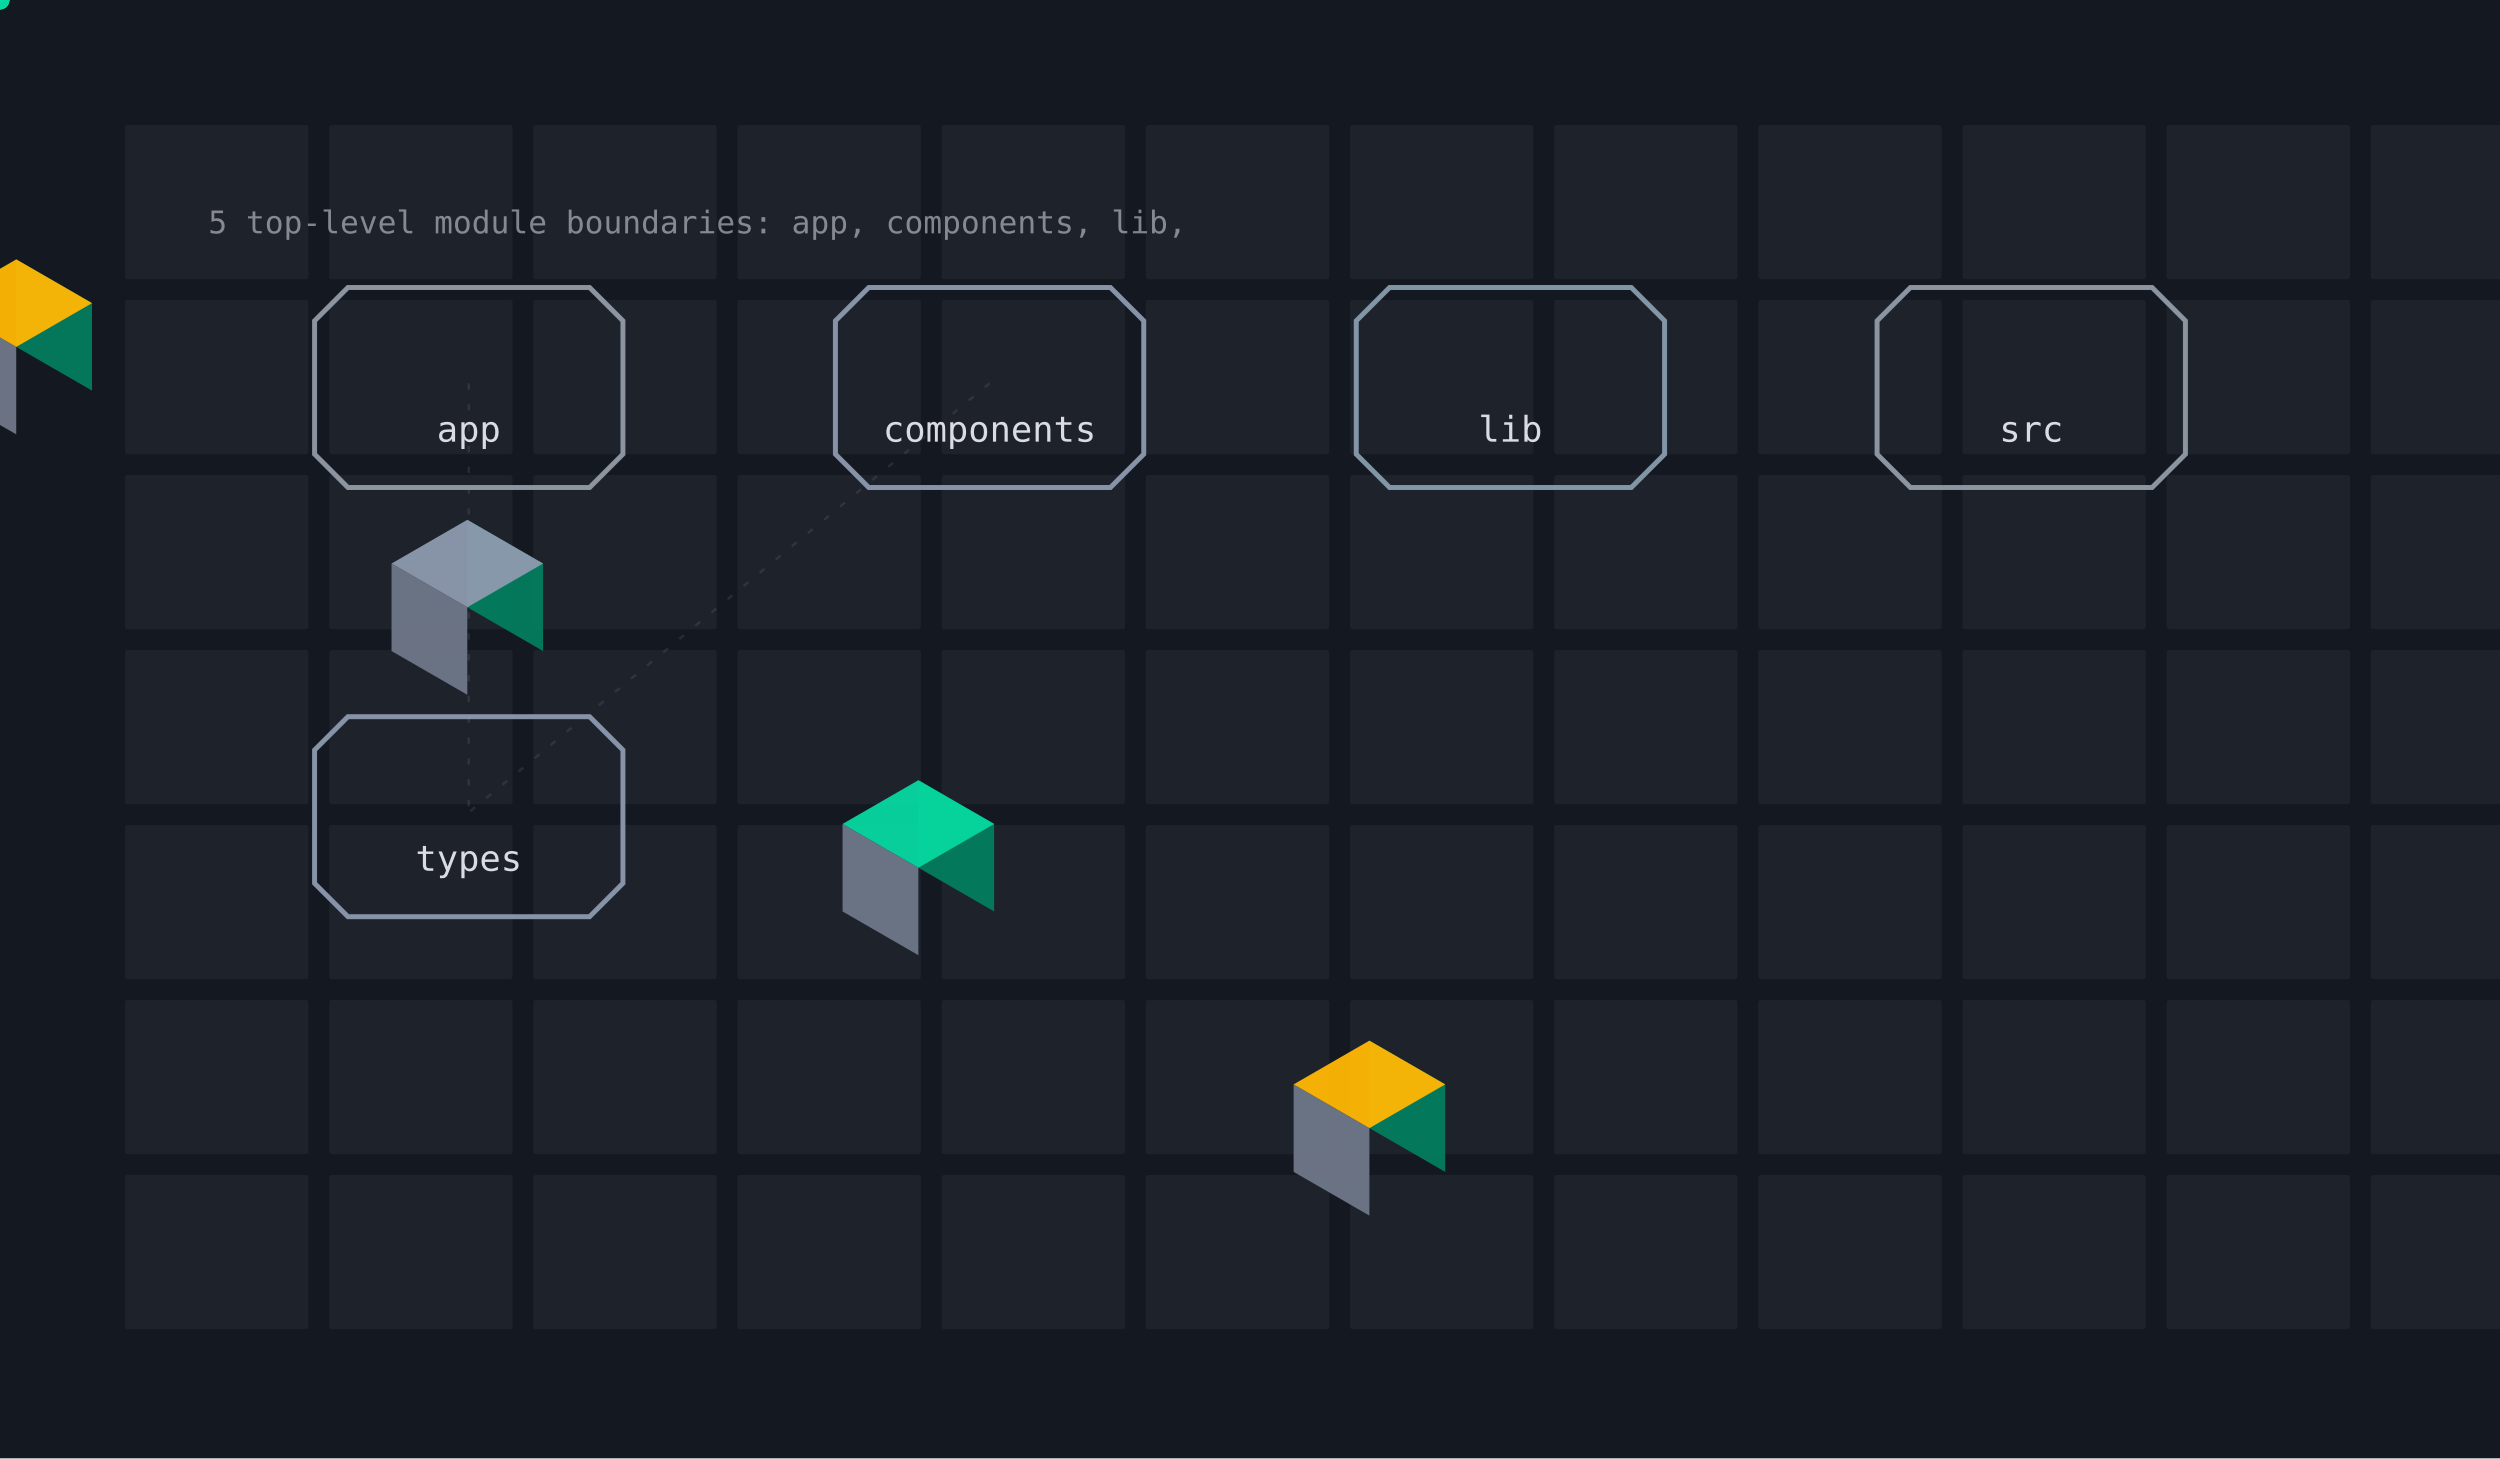
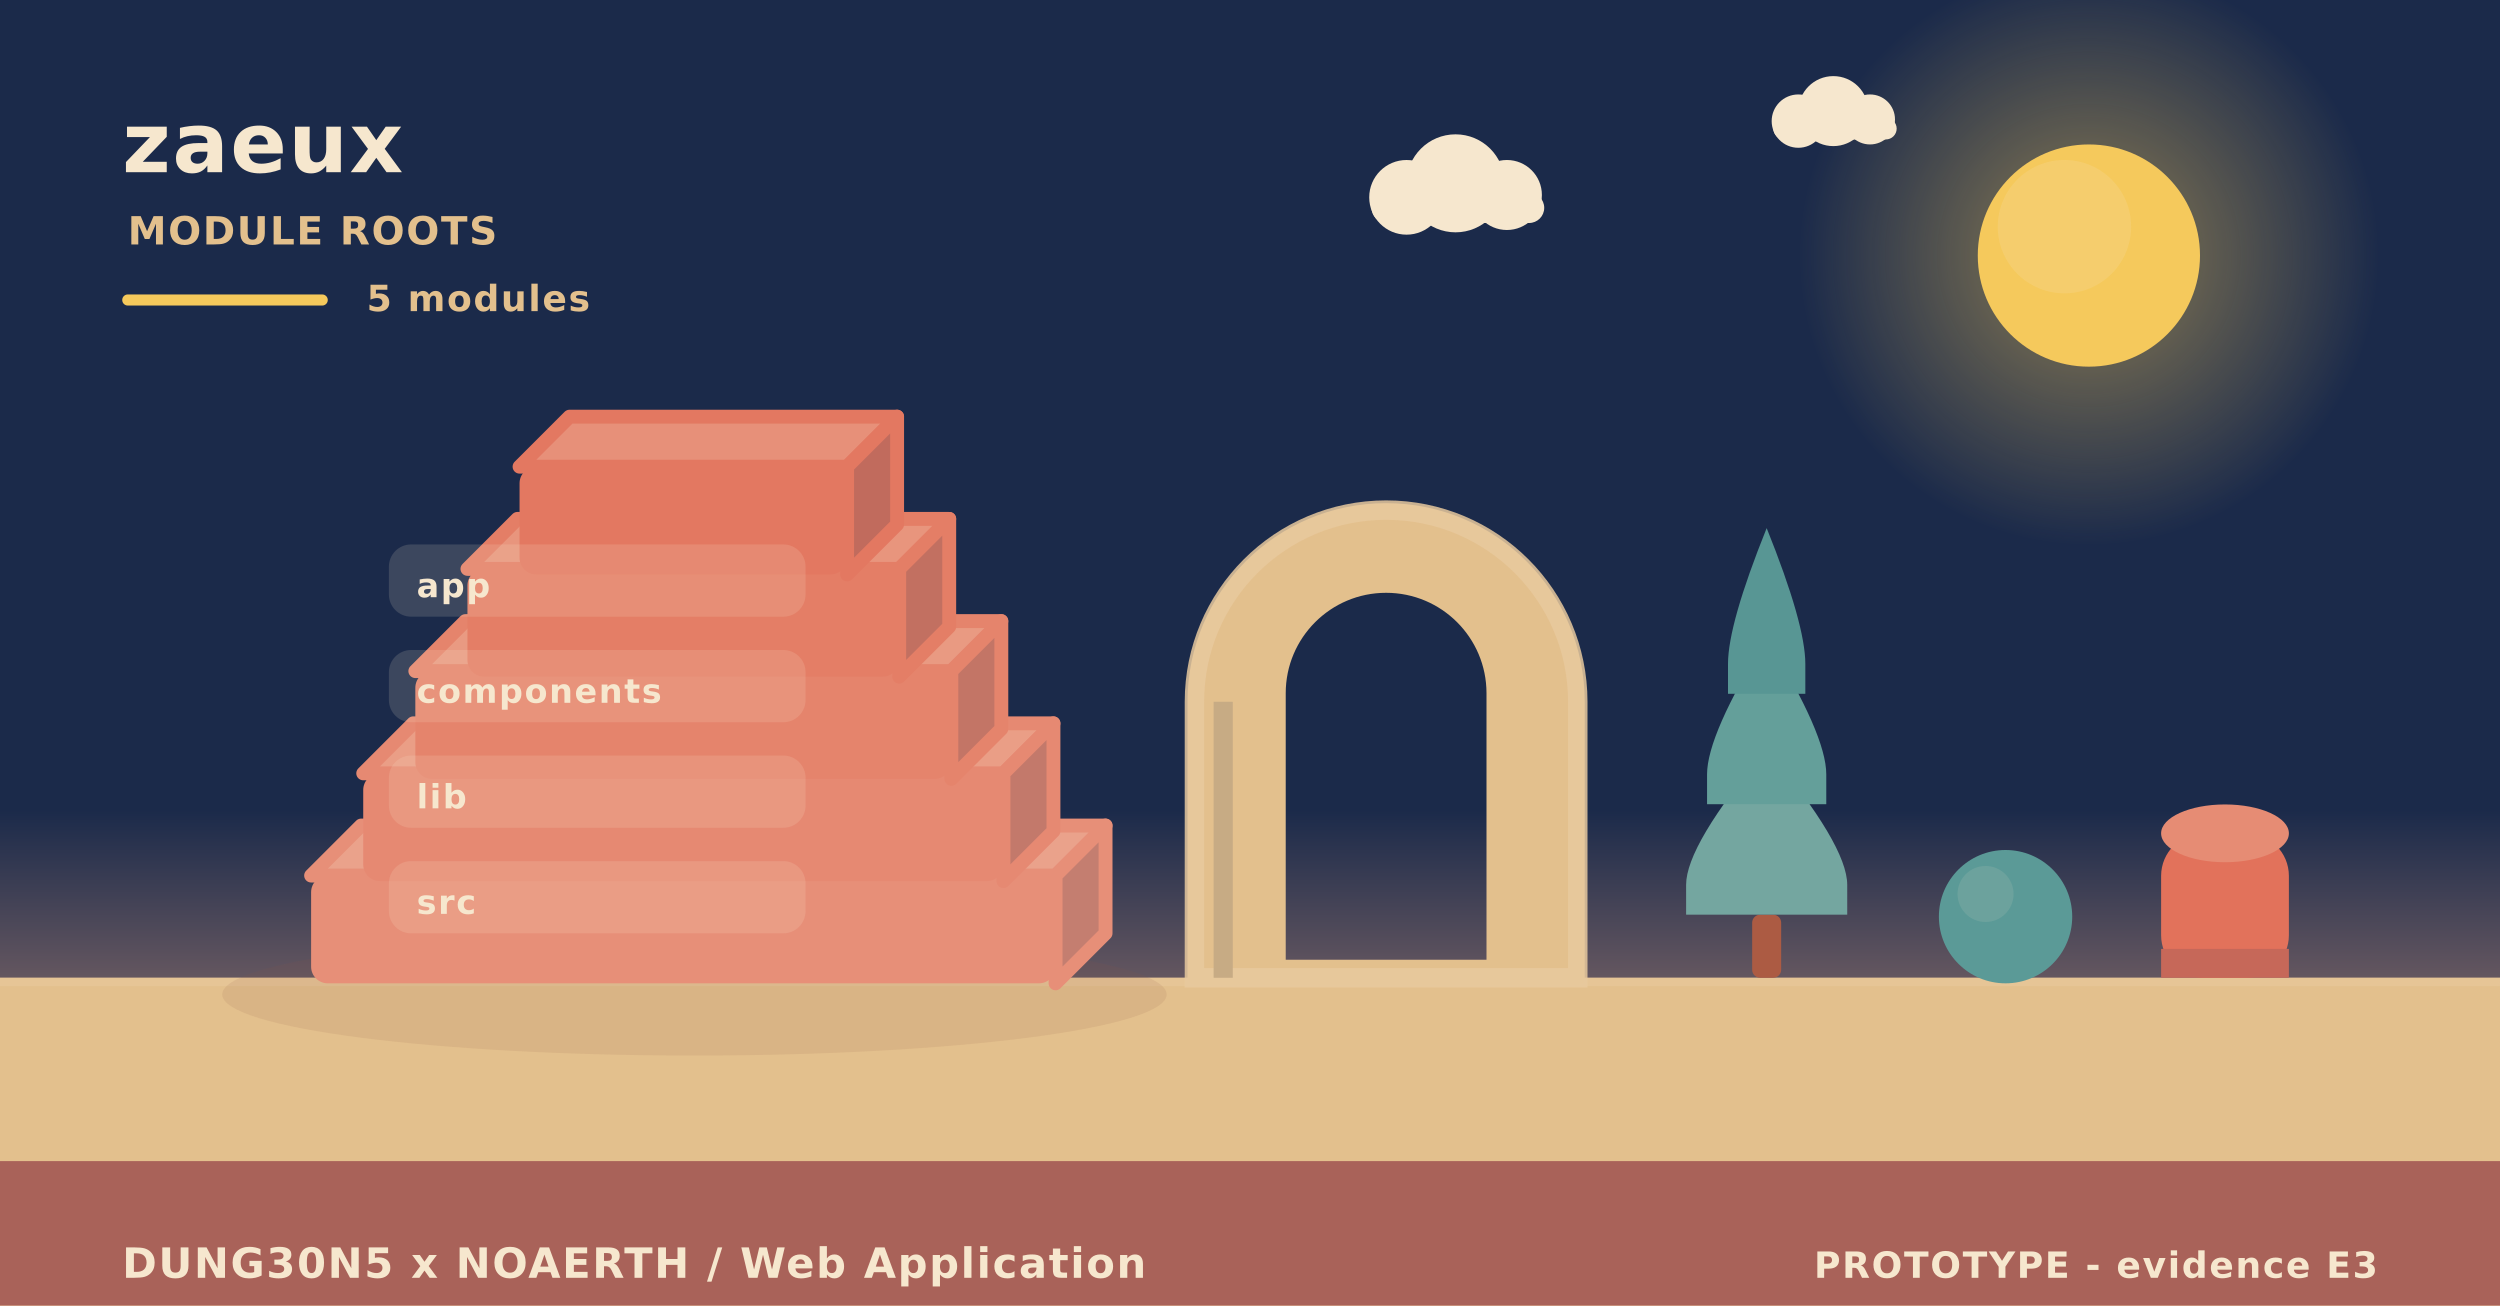
- <svg xmlns="http://www.w3.org/2000/svg" viewBox="0 0 1200 700" width="1200" height="700" role="img" aria-label="zaeux architecture">
-   <rect width="1200" height="700" fill="#141821" />
-   <defs>
-     <linearGradient id="ga" x1="0" y1="0" x2="1" y2="1">
-       <stop offset="0%" stop-color="#ffb703" />
-       <stop offset="100%" stop-color="#8d99ae" />
-     </linearGradient>
-   </defs>
-   <rect x="60.00" y="60.00" width="88.00" height="74.00" rx="1.20" fill="#eef1f6" opacity="0.05" />
-   <rect x="158.00" y="60.00" width="88.00" height="74.00" rx="1.20" fill="#eef1f6" opacity="0.05" />
-   <rect x="256.00" y="60.00" width="88.00" height="74.00" rx="1.20" fill="#eef1f6" opacity="0.05" />
-   <rect x="354.00" y="60.00" width="88.00" height="74.00" rx="1.20" fill="#eef1f6" opacity="0.05" />
-   <rect x="452.00" y="60.00" width="88.00" height="74.00" rx="1.20" fill="#eef1f6" opacity="0.05" />
-   <rect x="550.00" y="60.00" width="88.00" height="74.00" rx="1.20" fill="#eef1f6" opacity="0.05" />
-   <rect x="648.00" y="60.00" width="88.00" height="74.00" rx="1.20" fill="#eef1f6" opacity="0.05" />
-   <rect x="746.00" y="60.00" width="88.00" height="74.00" rx="1.20" fill="#eef1f6" opacity="0.05" />
-   <rect x="844.00" y="60.00" width="88.00" height="74.00" rx="1.20" fill="#eef1f6" opacity="0.05" />
-   <rect x="942.00" y="60.00" width="88.00" height="74.00" rx="1.20" fill="#eef1f6" opacity="0.05" />
-   <rect x="1040.00" y="60.00" width="88.00" height="74.00" rx="1.20" fill="#eef1f6" opacity="0.05" />
-   <rect x="1138.00" y="60.00" width="88.00" height="74.00" rx="1.20" fill="#eef1f6" opacity="0.05" />
-   <rect x="60.00" y="144.00" width="88.00" height="74.00" rx="1.20" fill="#eef1f6" opacity="0.05" />
-   <rect x="158.00" y="144.00" width="88.00" height="74.00" rx="1.20" fill="#eef1f6" opacity="0.05" />
-   <rect x="256.00" y="144.00" width="88.00" height="74.00" rx="1.20" fill="#eef1f6" opacity="0.05" />
-   <rect x="354.00" y="144.00" width="88.00" height="74.00" rx="1.20" fill="#eef1f6" opacity="0.05" />
-   <rect x="452.00" y="144.00" width="88.00" height="74.00" rx="1.20" fill="#eef1f6" opacity="0.05" />
-   <rect x="550.00" y="144.00" width="88.00" height="74.00" rx="1.20" fill="#eef1f6" opacity="0.05" />
-   <rect x="648.00" y="144.00" width="88.00" height="74.00" rx="1.20" fill="#eef1f6" opacity="0.05" />
-   <rect x="746.00" y="144.00" width="88.00" height="74.00" rx="1.20" fill="#eef1f6" opacity="0.05" />
-   <rect x="844.00" y="144.00" width="88.00" height="74.00" rx="1.20" fill="#eef1f6" opacity="0.05" />
-   <rect x="942.00" y="144.00" width="88.00" height="74.00" rx="1.20" fill="#eef1f6" opacity="0.05" />
-   <rect x="1040.00" y="144.00" width="88.00" height="74.00" rx="1.20" fill="#eef1f6" opacity="0.05" />
-   <rect x="1138.00" y="144.00" width="88.00" height="74.00" rx="1.20" fill="#eef1f6" opacity="0.05" />
-   <rect x="60.00" y="228.00" width="88.00" height="74.00" rx="1.20" fill="#eef1f6" opacity="0.05" />
-   <rect x="158.00" y="228.00" width="88.00" height="74.00" rx="1.20" fill="#eef1f6" opacity="0.05" />
-   <rect x="256.00" y="228.00" width="88.00" height="74.00" rx="1.20" fill="#eef1f6" opacity="0.05" />
-   <rect x="354.00" y="228.00" width="88.00" height="74.00" rx="1.20" fill="#eef1f6" opacity="0.05" />
-   <rect x="452.00" y="228.00" width="88.00" height="74.00" rx="1.20" fill="#eef1f6" opacity="0.05" />
-   <rect x="550.00" y="228.00" width="88.00" height="74.00" rx="1.20" fill="#eef1f6" opacity="0.05" />
-   <rect x="648.00" y="228.00" width="88.00" height="74.00" rx="1.20" fill="#eef1f6" opacity="0.05" />
-   <rect x="746.00" y="228.00" width="88.00" height="74.00" rx="1.20" fill="#eef1f6" opacity="0.05" />
-   <rect x="844.00" y="228.00" width="88.00" height="74.00" rx="1.20" fill="#eef1f6" opacity="0.05" />
-   <rect x="942.00" y="228.00" width="88.00" height="74.00" rx="1.20" fill="#eef1f6" opacity="0.05" />
-   <rect x="1040.00" y="228.00" width="88.00" height="74.00" rx="1.20" fill="#eef1f6" opacity="0.05" />
-   <rect x="1138.00" y="228.00" width="88.00" height="74.00" rx="1.20" fill="#eef1f6" opacity="0.05" />
-   <rect x="60.00" y="312.00" width="88.00" height="74.00" rx="1.20" fill="#eef1f6" opacity="0.05" />
-   <rect x="158.00" y="312.00" width="88.00" height="74.00" rx="1.20" fill="#eef1f6" opacity="0.05" />
-   <rect x="256.00" y="312.00" width="88.00" height="74.00" rx="1.20" fill="#eef1f6" opacity="0.05" />
-   <rect x="354.00" y="312.00" width="88.00" height="74.00" rx="1.20" fill="#eef1f6" opacity="0.05" />
-   <rect x="452.00" y="312.00" width="88.00" height="74.00" rx="1.20" fill="#eef1f6" opacity="0.05" />
-   <rect x="550.00" y="312.00" width="88.00" height="74.00" rx="1.20" fill="#eef1f6" opacity="0.05" />
-   <rect x="648.00" y="312.00" width="88.00" height="74.00" rx="1.20" fill="#eef1f6" opacity="0.05" />
-   <rect x="746.00" y="312.00" width="88.00" height="74.00" rx="1.20" fill="#eef1f6" opacity="0.05" />
-   <rect x="844.00" y="312.00" width="88.00" height="74.00" rx="1.20" fill="#eef1f6" opacity="0.05" />
-   <rect x="942.00" y="312.00" width="88.00" height="74.00" rx="1.20" fill="#eef1f6" opacity="0.05" />
-   <rect x="1040.00" y="312.00" width="88.00" height="74.00" rx="1.20" fill="#eef1f6" opacity="0.05" />
-   <rect x="1138.00" y="312.00" width="88.00" height="74.00" rx="1.20" fill="#eef1f6" opacity="0.05" />
-   <rect x="60.00" y="396.00" width="88.00" height="74.00" rx="1.20" fill="#eef1f6" opacity="0.05" />
-   <rect x="158.00" y="396.00" width="88.00" height="74.00" rx="1.20" fill="#eef1f6" opacity="0.05" />
-   <rect x="256.00" y="396.00" width="88.00" height="74.00" rx="1.20" fill="#eef1f6" opacity="0.05" />
-   <rect x="354.00" y="396.00" width="88.00" height="74.00" rx="1.20" fill="#eef1f6" opacity="0.05" />
-   <rect x="452.00" y="396.00" width="88.00" height="74.00" rx="1.20" fill="#eef1f6" opacity="0.05" />
-   <rect x="550.00" y="396.00" width="88.00" height="74.00" rx="1.20" fill="#eef1f6" opacity="0.05" />
-   <rect x="648.00" y="396.00" width="88.00" height="74.00" rx="1.20" fill="#eef1f6" opacity="0.05" />
-   <rect x="746.00" y="396.00" width="88.00" height="74.00" rx="1.20" fill="#eef1f6" opacity="0.05" />
-   <rect x="844.00" y="396.00" width="88.00" height="74.00" rx="1.20" fill="#eef1f6" opacity="0.05" />
-   <rect x="942.00" y="396.00" width="88.00" height="74.00" rx="1.20" fill="#eef1f6" opacity="0.05" />
-   <rect x="1040.00" y="396.00" width="88.00" height="74.00" rx="1.20" fill="#eef1f6" opacity="0.05" />
-   <rect x="1138.00" y="396.00" width="88.00" height="74.00" rx="1.20" fill="#eef1f6" opacity="0.05" />
-   <rect x="60.00" y="480.00" width="88.00" height="74.00" rx="1.20" fill="#eef1f6" opacity="0.05" />
-   <rect x="158.00" y="480.00" width="88.00" height="74.00" rx="1.20" fill="#eef1f6" opacity="0.05" />
-   <rect x="256.00" y="480.00" width="88.00" height="74.00" rx="1.20" fill="#eef1f6" opacity="0.05" />
-   <rect x="354.00" y="480.00" width="88.00" height="74.00" rx="1.20" fill="#eef1f6" opacity="0.05" />
-   <rect x="452.00" y="480.00" width="88.00" height="74.00" rx="1.20" fill="#eef1f6" opacity="0.05" />
-   <rect x="550.00" y="480.00" width="88.00" height="74.00" rx="1.20" fill="#eef1f6" opacity="0.05" />
-   <rect x="648.00" y="480.00" width="88.00" height="74.00" rx="1.20" fill="#eef1f6" opacity="0.05" />
-   <rect x="746.00" y="480.00" width="88.00" height="74.00" rx="1.20" fill="#eef1f6" opacity="0.05" />
-   <rect x="844.00" y="480.00" width="88.00" height="74.00" rx="1.20" fill="#eef1f6" opacity="0.05" />
-   <rect x="942.00" y="480.00" width="88.00" height="74.00" rx="1.20" fill="#eef1f6" opacity="0.05" />
-   <rect x="1040.00" y="480.00" width="88.00" height="74.00" rx="1.20" fill="#eef1f6" opacity="0.05" />
-   <rect x="1138.00" y="480.00" width="88.00" height="74.00" rx="1.20" fill="#eef1f6" opacity="0.05" />
-   <rect x="60.00" y="564.00" width="88.00" height="74.00" rx="1.20" fill="#eef1f6" opacity="0.05" />
-   <rect x="158.00" y="564.00" width="88.00" height="74.00" rx="1.20" fill="#eef1f6" opacity="0.05" />
-   <rect x="256.00" y="564.00" width="88.00" height="74.00" rx="1.20" fill="#eef1f6" opacity="0.05" />
-   <rect x="354.00" y="564.00" width="88.00" height="74.00" rx="1.20" fill="#eef1f6" opacity="0.05" />
-   <rect x="452.00" y="564.00" width="88.00" height="74.00" rx="1.20" fill="#eef1f6" opacity="0.05" />
-   <rect x="550.00" y="564.00" width="88.00" height="74.00" rx="1.20" fill="#eef1f6" opacity="0.05" />
-   <rect x="648.00" y="564.00" width="88.00" height="74.00" rx="1.20" fill="#eef1f6" opacity="0.05" />
-   <rect x="746.00" y="564.00" width="88.00" height="74.00" rx="1.20" fill="#eef1f6" opacity="0.05" />
-   <rect x="844.00" y="564.00" width="88.00" height="74.00" rx="1.20" fill="#eef1f6" opacity="0.05" />
-   <rect x="942.00" y="564.00" width="88.00" height="74.00" rx="1.20" fill="#eef1f6" opacity="0.05" />
-   <rect x="1040.00" y="564.00" width="88.00" height="74.00" rx="1.20" fill="#eef1f6" opacity="0.05" />
-   <rect x="1138.00" y="564.00" width="88.00" height="74.00" rx="1.20" fill="#eef1f6" opacity="0.05" />
-   <line x1="225.00" y1="184.00" x2="225.00" y2="390.00" stroke="rgba(238,241,246,0.160)" stroke-width="1.20" opacity="0.55" stroke-dasharray="3 7" />
-   <line x1="475.00" y1="184.00" x2="225.00" y2="390.00" stroke="rgba(238,241,246,0.160)" stroke-width="1.20" opacity="0.55" stroke-dasharray="3 7" />
-   <path d="M167.00,138.00 H283.00 L299.00,154.00 V218.00 L283.00,234.00 H167.00 L151.00,218.00 V154.00 Z" fill="none" stroke="rgba(255,183,3,0.550)" stroke-width="1.80" opacity="0.90" />
-   <polygon points="7.79,166.50 44.17,187.50 44.17,145.50 7.79,124.50" fill="#037c5d" opacity="0.95" />
-   <polygon points="-28.58,187.50 7.79,208.50 7.79,166.50 -28.58,145.50" fill="#6e7788" opacity="0.95" />
-   <polygon points="7.79,124.50 44.17,145.50 7.79,166.50 -28.58,145.50" fill="#ffb703" opacity="0.95" />
-   <text x="225" y="212" font-family="ui-monospace,Menlo,monospace" font-size="17" fill="rgba(238,241,246,0.900)" text-anchor="middle">app</text>
+ <svg xmlns="http://www.w3.org/2000/svg" width="900" height="470" viewBox="0 0 900 470" role="img" aria-label="zaeux - how it is built">
+   <linearGradient id="skya" x1="0" y1="0" x2="0" y2="1">
+     <stop offset="0" stop-color="#1b2a4a" />
+     <stop offset="0.62" stop-color="#1b2a4a" />
+     <stop offset="1" stop-color="#f3ad8a" />
+   </linearGradient>
+   <rect width="900" height="470" fill="url(#skya)" />
+   <radialGradient id="suna">
+     <stop offset="0.35" stop-color="#f5c95c" stop-opacity="0.34" />
+     <stop offset="1" stop-color="#f5c95c" stop-opacity="0" />
+   </radialGradient>
+   <circle cx="752" cy="92" r="104" fill="url(#suna)" />
+   <circle cx="752" cy="92" r="40" fill="#f5c95c" />
+   <circle cx="743.2" cy="81.6" r="24" fill="#f5d27e" opacity="0.5" />
  <g>
-     <path d="M167.00,138.00 H283.00 L299.00,154.00 V218.00 L283.00,234.00 H167.00 L151.00,218.00 V154.00 Z" fill="none" stroke="#8d99ae" stroke-width="2.40" opacity="0.90" />
-     <animate attributeName="opacity" values="0.25;1.0;0.25" dur="19.9s" begin="0.0s" repeatCount="indefinite" />
+     <circle cx="524" cy="66" r="17.64" fill="#f6e7ce" />
+     <circle cx="506.36" cy="71.04" r="13.44" fill="#f6e7ce" />
+     <circle cx="542.48" cy="70.2" r="12.6" fill="#f6e7ce" />
+     <rect x="493.76" y="69.36" width="62.16" height="10.92" rx="5.46" fill="#f6e7ce" />
+     <animateTransform attributeName="transform" type="translate" values="0 0;24 0;0 0" dur="36s" begin="0s" repeatCount="indefinite" />
  </g>
-   <g opacity="0.9">
-     <circle cx="0.00" cy="0.00" r="4.50" fill="#06d6a0" opacity="1.00" />
-     <animateTransform attributeName="transform" type="translate" values="225.00,184.00 475.00,184.00" dur="6.633s" begin="0.0s" repeatCount="indefinite" />
-     <animateTransform attributeName="transform" type="translate" values="475.00,184.00 225.00,184.00" dur="6.633s" begin="3.317s" repeatCount="indefinite" />
+   <g>
+     <circle cx="660" cy="40" r="12.6" fill="#f6e7ce" />
+     <circle cx="647.4" cy="43.6" r="9.6" fill="#f6e7ce" />
+     <circle cx="673.2" cy="43" r="9" fill="#f6e7ce" />
+     <rect x="638.4" y="42.4" width="44.4" height="7.8" rx="3.9" fill="#f6e7ce" />
+     <animateTransform attributeName="transform" type="translate" values="0 0;-18 0;0 0" dur="46s" begin="3s" repeatCount="indefinite" />
  </g>
-   <path d="M417.00,138.00 H533.00 L549.00,154.00 V218.00 L533.00,234.00 H417.00 L401.00,218.00 V154.00 Z" fill="none" stroke="rgba(141,153,174,0.550)" stroke-width="1.80" opacity="0.90" />
-   <polygon points="224.30,291.50 260.67,312.50 260.67,270.50 224.30,249.50" fill="#037c5d" opacity="0.95" />
-   <polygon points="187.93,312.50 224.30,333.50 224.30,291.50 187.93,270.50" fill="#6e7788" opacity="0.95" />
-   <polygon points="224.30,249.50 260.67,270.50 224.30,291.50 187.93,270.50" fill="#8d99ae" opacity="0.95" />
-   <text x="475" y="212" font-family="ui-monospace,Menlo,monospace" font-size="17" fill="rgba(238,241,246,0.900)" text-anchor="middle">components</text>
+   <rect x="0" y="352" width="900" height="118" fill="#e3c08d" />
+   <rect x="0" y="352" width="900" height="3" fill="#e6c596" />
+   <text x="44" y="62" font-family="Verdana,DejaVu Sans,sans-serif" font-size="30" font-weight="700" letter-spacing="0.6" fill="#f6e7ce" text-anchor="start">zaeux</text>
+   <text x="46" y="88" font-family="Verdana,DejaVu Sans,sans-serif" font-size="14" font-weight="700" letter-spacing="0.6" fill="#e3c08d" text-anchor="start">MODULE ROOTS</text>
+   <rect x="44" y="106" width="74" height="4" rx="2" fill="#f5c95c" />
+   <text x="132" y="112" font-family="Verdana,DejaVu Sans,sans-serif" font-size="13" font-weight="700" letter-spacing="0.6" fill="#e3c08d" text-anchor="start">5 modules</text>
+   <ellipse cx="250" cy="358" rx="170" ry="22" fill="rgba(138,90,68,0.11)" />
+   <path d="M112,315.2 L380,315.2 L398,297.2 L130,297.2 Z" fill="#eaa28b" stroke="#e78f78" stroke-width="5" stroke-linejoin="round" />
+   <path d="M380,315.2 L398,297.2 L398,336 L380,354 Z" fill="#c47e70" stroke="#e78f78" stroke-width="5" stroke-linejoin="round" />
+   <rect x="112" y="315.2" width="268" height="38.8" rx="6" fill="#e78f78" />
+   <path d="M130.76,278.4 L361.24,278.4 L379.24,260.4 L148.76,260.4 Z" fill="#ea9e86" stroke="#e68972" stroke-width="5" stroke-linejoin="round" />
+   <path d="M361.24,278.4 L379.24,260.4 L379.24,299.2 L361.24,317.2 Z" fill="#c3796b" stroke="#e68972" stroke-width="5" stroke-linejoin="round" />
+   <rect x="130.76" y="278.4" width="230.48" height="38.8" rx="6" fill="#e68972" />
+   <path d="M149.52,241.6 L342.48,241.6 L360.48,223.6 L167.52,223.6 Z" fill="#e99a82" stroke="#e5846c" stroke-width="5" stroke-linejoin="round" />
+   <path d="M342.48,241.6 L360.48,223.6 L360.48,262.4 L342.48,280.4 Z" fill="#c37566" stroke="#e5846c" stroke-width="5" stroke-linejoin="round" />
+   <rect x="149.52" y="241.6" width="192.96" height="38.8" rx="6" fill="#e5846c" />
+   <path d="M168.28,204.8 L323.72,204.8 L341.72,186.8 L186.28,186.8 Z" fill="#e8957d" stroke="#e47e66" stroke-width="5" stroke-linejoin="round" />
+   <path d="M323.72,204.8 L341.72,186.8 L341.72,225.6 L323.72,243.6 Z" fill="#c27061" stroke="#e47e66" stroke-width="5" stroke-linejoin="round" />
+   <rect x="168.28" y="204.8" width="155.44" height="38.8" rx="6" fill="#e47e66" />
+   <path d="M187.04,168 L304.96,168 L322.96,150 L205.04,150 Z" fill="#e79079" stroke="#e37861" stroke-width="5" stroke-linejoin="round" />
+   <path d="M304.96,168 L322.96,150 L322.96,188.8 L304.96,206.8 Z" fill="#c16b5d" stroke="#e37861" stroke-width="5" stroke-linejoin="round" />
+   <rect x="187.04" y="168" width="117.92" height="38.8" rx="6" fill="#e37861" />
+   <rect x="140" y="196" width="150" height="26" rx="8" fill="rgba(246,231,206,0.16)" opacity="0.94" />
  <g>
-     <path d="M417.00,138.00 H533.00 L549.00,154.00 V218.00 L533.00,234.00 H417.00 L401.00,218.00 V154.00 Z" fill="none" stroke="#8d99ae" stroke-width="2.40" opacity="0.90" />
-     <animate attributeName="opacity" values="0.25;1.0;0.25" dur="19.9s" begin="0.45s" repeatCount="indefinite" />
+     <text x="150" y="215" font-family="Verdana,DejaVu Sans,sans-serif" font-size="12" font-weight="700" letter-spacing="0.6" fill="#f6e7ce" text-anchor="start">app</text>
+     <animateTransform attributeName="transform" type="translate" values="0 10;0 0" dur="0.7s" begin="0.3s" fill="freeze" />
  </g>
-   <g opacity="0.9">
-     <circle cx="0.00" cy="0.00" r="4.50" fill="#06d6a0" opacity="1.00" />
-     <animateTransform attributeName="transform" type="translate" values="475.00,184.00 725.00,184.00" dur="6.633s" begin="0.3s" repeatCount="indefinite" />
-     <animateTransform attributeName="transform" type="translate" values="725.00,184.00 475.00,184.00" dur="6.633s" begin="3.617s" repeatCount="indefinite" />
+   <rect x="140" y="234" width="150" height="26" rx="8" fill="rgba(246,231,206,0.16)" opacity="0.94" />
+   <g>
+     <text x="150" y="253" font-family="Verdana,DejaVu Sans,sans-serif" font-size="12" font-weight="700" letter-spacing="0.6" fill="#f6e7ce" text-anchor="start">components</text>
+     <animateTransform attributeName="transform" type="translate" values="0 10;0 0" dur="0.7s" begin="0.5s" fill="freeze" />
  </g>
-   <path d="M667.00,138.00 H783.00 L799.00,154.00 V218.00 L783.00,234.00 H667.00 L651.00,218.00 V154.00 Z" fill="none" stroke="rgba(6,214,160,0.550)" stroke-width="1.80" opacity="0.90" />
-   <polygon points="440.81,416.50 477.18,437.50 477.18,395.50 440.81,374.50" fill="#037c5d" opacity="0.95" />
-   <polygon points="404.43,437.50 440.81,458.50 440.81,416.50 404.43,395.50" fill="#6e7788" opacity="0.95" />
-   <polygon points="440.81,374.50 477.18,395.50 440.81,416.50 404.43,395.50" fill="#06d6a0" opacity="0.95" />
-   <text x="725" y="212" font-family="ui-monospace,Menlo,monospace" font-size="17" fill="rgba(238,241,246,0.900)" text-anchor="middle">lib</text>
+   <rect x="140" y="272" width="150" height="26" rx="8" fill="rgba(246,231,206,0.16)" opacity="0.94" />
  <g>
-     <path d="M667.00,138.00 H783.00 L799.00,154.00 V218.00 L783.00,234.00 H667.00 L651.00,218.00 V154.00 Z" fill="none" stroke="#8d99ae" stroke-width="2.40" opacity="0.90" />
-     <animate attributeName="opacity" values="0.25;1.0;0.25" dur="19.9s" begin="0.9s" repeatCount="indefinite" />
+     <text x="150" y="291" font-family="Verdana,DejaVu Sans,sans-serif" font-size="12" font-weight="700" letter-spacing="0.6" fill="#f6e7ce" text-anchor="start">lib</text>
+     <animateTransform attributeName="transform" type="translate" values="0 10;0 0" dur="0.7s" begin="0.7s" fill="freeze" />
  </g>
-   <g opacity="0.9">
-     <circle cx="0.00" cy="0.00" r="4.50" fill="#06d6a0" opacity="1.00" />
-     <animateTransform attributeName="transform" type="translate" values="725.00,184.00 975.00,184.00" dur="6.633s" begin="0.6s" repeatCount="indefinite" />
-     <animateTransform attributeName="transform" type="translate" values="975.00,184.00 725.00,184.00" dur="6.633s" begin="3.917s" repeatCount="indefinite" />
+   <rect x="140" y="310" width="150" height="26" rx="8" fill="rgba(246,231,206,0.16)" opacity="0.94" />
+   <g>
+     <text x="150" y="329" font-family="Verdana,DejaVu Sans,sans-serif" font-size="12" font-weight="700" letter-spacing="0.6" fill="#f6e7ce" text-anchor="start">src</text>
+     <animateTransform attributeName="transform" type="translate" values="0 10;0 0" dur="0.7s" begin="0.9s" fill="freeze" />
  </g>
-   <path d="M917.00,138.00 H1033.00 L1049.00,154.00 V218.00 L1033.00,234.00 H917.00 L901.00,218.00 V154.00 Z" fill="none" stroke="rgba(255,183,3,0.550)" stroke-width="1.80" opacity="0.90" />
-   <polygon points="657.31,541.50 693.69,562.50 693.69,520.50 657.31,499.50" fill="#037c5d" opacity="0.95" />
-   <polygon points="620.94,562.50 657.31,583.50 657.31,541.50 620.94,520.50" fill="#6e7788" opacity="0.95" />
-   <polygon points="657.31,499.50 693.69,520.50 657.31,541.50 620.94,520.50" fill="#ffb703" opacity="0.95" />
-   <text x="975" y="212" font-family="ui-monospace,Menlo,monospace" font-size="17" fill="rgba(238,241,246,0.900)" text-anchor="middle">src</text>
-   <g>
-     <path d="M917.00,138.00 H1033.00 L1049.00,154.00 V218.00 L1033.00,234.00 H917.00 L901.00,218.00 V154.00 Z" fill="none" stroke="#8d99ae" stroke-width="2.40" opacity="0.90" />
-     <animate attributeName="opacity" values="0.25;1.0;0.25" dur="19.9s" begin="1.35s" repeatCount="indefinite" />
-   </g>
-   <g opacity="0.9">
-     <circle cx="0.00" cy="0.00" r="4.50" fill="#06d6a0" opacity="1.00" />
-     <animateTransform attributeName="transform" type="translate" values="975.00,184.00 225.00,390.00" dur="6.633s" begin="0.9s" repeatCount="indefinite" />
-     <animateTransform attributeName="transform" type="translate" values="225.00,390.00 975.00,184.00" dur="6.633s" begin="4.217s" repeatCount="indefinite" />
-   </g>
-   <path d="M167.00,344.00 H283.00 L299.00,360.00 V424.00 L283.00,440.00 H167.00 L151.00,424.00 V360.00 Z" fill="none" stroke="rgba(141,153,174,0.550)" stroke-width="1.80" opacity="0.90" />
-   <polygon points="-170.61,269.50 -134.23,290.50 -134.23,248.50 -170.61,227.50" fill="#037c5d" opacity="0.95" />
-   <polygon points="-206.98,290.50 -170.61,311.50 -170.61,269.50 -206.98,248.50" fill="#6e7788" opacity="0.95" />
-   <polygon points="-170.61,227.50 -134.23,248.50 -170.61,269.50 -206.98,248.50" fill="#8d99ae" opacity="0.95" />
-   <text x="225" y="418" font-family="ui-monospace,Menlo,monospace" font-size="17" fill="rgba(238,241,246,0.900)" text-anchor="middle">types</text>
-   <g>
-     <path d="M167.00,344.00 H283.00 L299.00,360.00 V424.00 L283.00,440.00 H167.00 L151.00,424.00 V360.00 Z" fill="none" stroke="#8d99ae" stroke-width="2.40" opacity="0.90" />
-     <animate attributeName="opacity" values="0.25;1.0;0.25" dur="19.9s" begin="1.8s" repeatCount="indefinite" />
-   </g>
-   <g opacity="0.9">
-     <circle cx="0.00" cy="0.00" r="4.50" fill="#06d6a0" opacity="1.00" />
-     <animateTransform attributeName="transform" type="translate" values="225.00,390.00 225.00,390.00" dur="6.633s" begin="1.2s" repeatCount="indefinite" />
-     <animateTransform attributeName="transform" type="translate" values="225.00,390.00 225.00,390.00" dur="6.633s" begin="4.517s" repeatCount="indefinite" />
-   </g>
-   <text x="100" y="112" font-family="ui-monospace,Menlo,monospace" font-size="15" fill="rgba(238,241,246,0.500)">5 top-level module boundaries: app, components, lib,</text>
+   <path d="M430,352 L430,252.64 A69,69 0 0 1 568,252.64 L568,352 Z M460.36,348 L460.36,249.55 A38.64,38.64 0 0 1 537.64,249.55 L537.64,348 Z" fill="#e3c08d" fill-rule="evenodd" stroke="#e3c08d" stroke-width="5" stroke-linejoin="round" />
+   <path d="M430,352 L430,252.64 A69,69 0 0 1 568,252.64 L568,352 Z" fill="none" stroke="#e8c99d" stroke-width="7" stroke-linecap="round" opacity="0.85" />
+   <rect x="436.9" y="252.64" width="6.9" height="99.36" fill="#c7ab84" />
+   <rect x="630.78" y="329.28" width="10.44" height="22.72" rx="2.9" fill="#ac5b43" />
+   <path d="M636,269.64 Q607,304.23 607,318.54 Q607,329.28 607,329.28 L665,329.28 Q665,329.28 665,318.54 Q665,304.23 636,269.64 Z" fill="#74a6a0" />
+   <path d="M636,229.88 Q614.54,264.47 614.54,278.78 Q614.54,289.52 614.54,289.52 L657.46,289.52 Q657.46,289.52 657.46,278.78 Q657.46,264.47 636,229.88 Z" fill="#649f9a" />
+   <path d="M636,190.12 Q622.08,224.71 622.08,239.02 Q622.08,249.76 622.08,249.76 L649.92,249.76 Q649.92,249.76 649.92,239.02 Q649.92,224.71 636,190.12 Z" fill="#589694" />
+   <circle cx="722" cy="330" r="24" fill="#5b9a97" />
+   <circle cx="714.8" cy="321.84" r="10.08" fill="#7aa9a2" opacity="0.55" />
+   <rect x="778" y="300" width="46" height="52" rx="15.33" fill="#e2725b" />
+   <ellipse cx="801" cy="300" rx="23" ry="10.4" fill="#e68c74" />
+   <rect x="778" y="341.6" width="46" height="10.4" fill="#c66859" />
+   <rect x="0" y="418" width="900" height="52" rx="0" fill="#a65c56" opacity="0.94" />
+   <text x="44" y="460" font-family="Verdana,DejaVu Sans,sans-serif" font-size="15" font-weight="700" letter-spacing="0.6" fill="#f6e7ce" text-anchor="start">DUNG30N5 x NOAERTH  /  Web Application</text>
+   <text x="856" y="460" font-family="Verdana,DejaVu Sans,sans-serif" font-size="13" font-weight="700" letter-spacing="0.6" fill="#f6e7ce" text-anchor="end">PROTOTYPE  -  evidence E3</text>
</svg>
